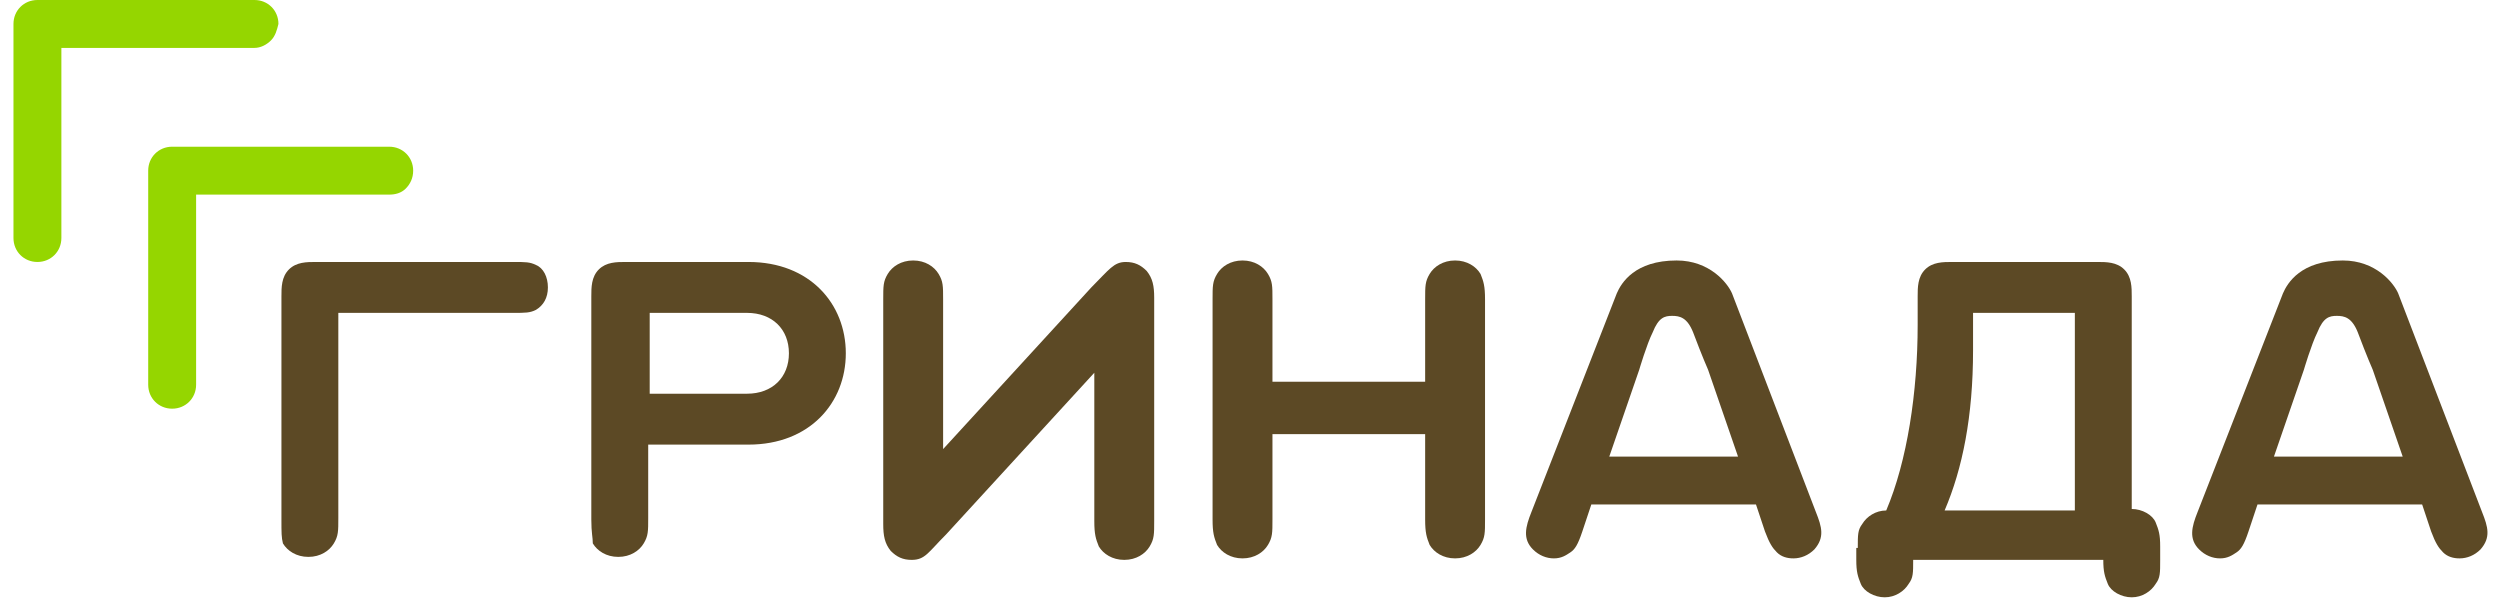
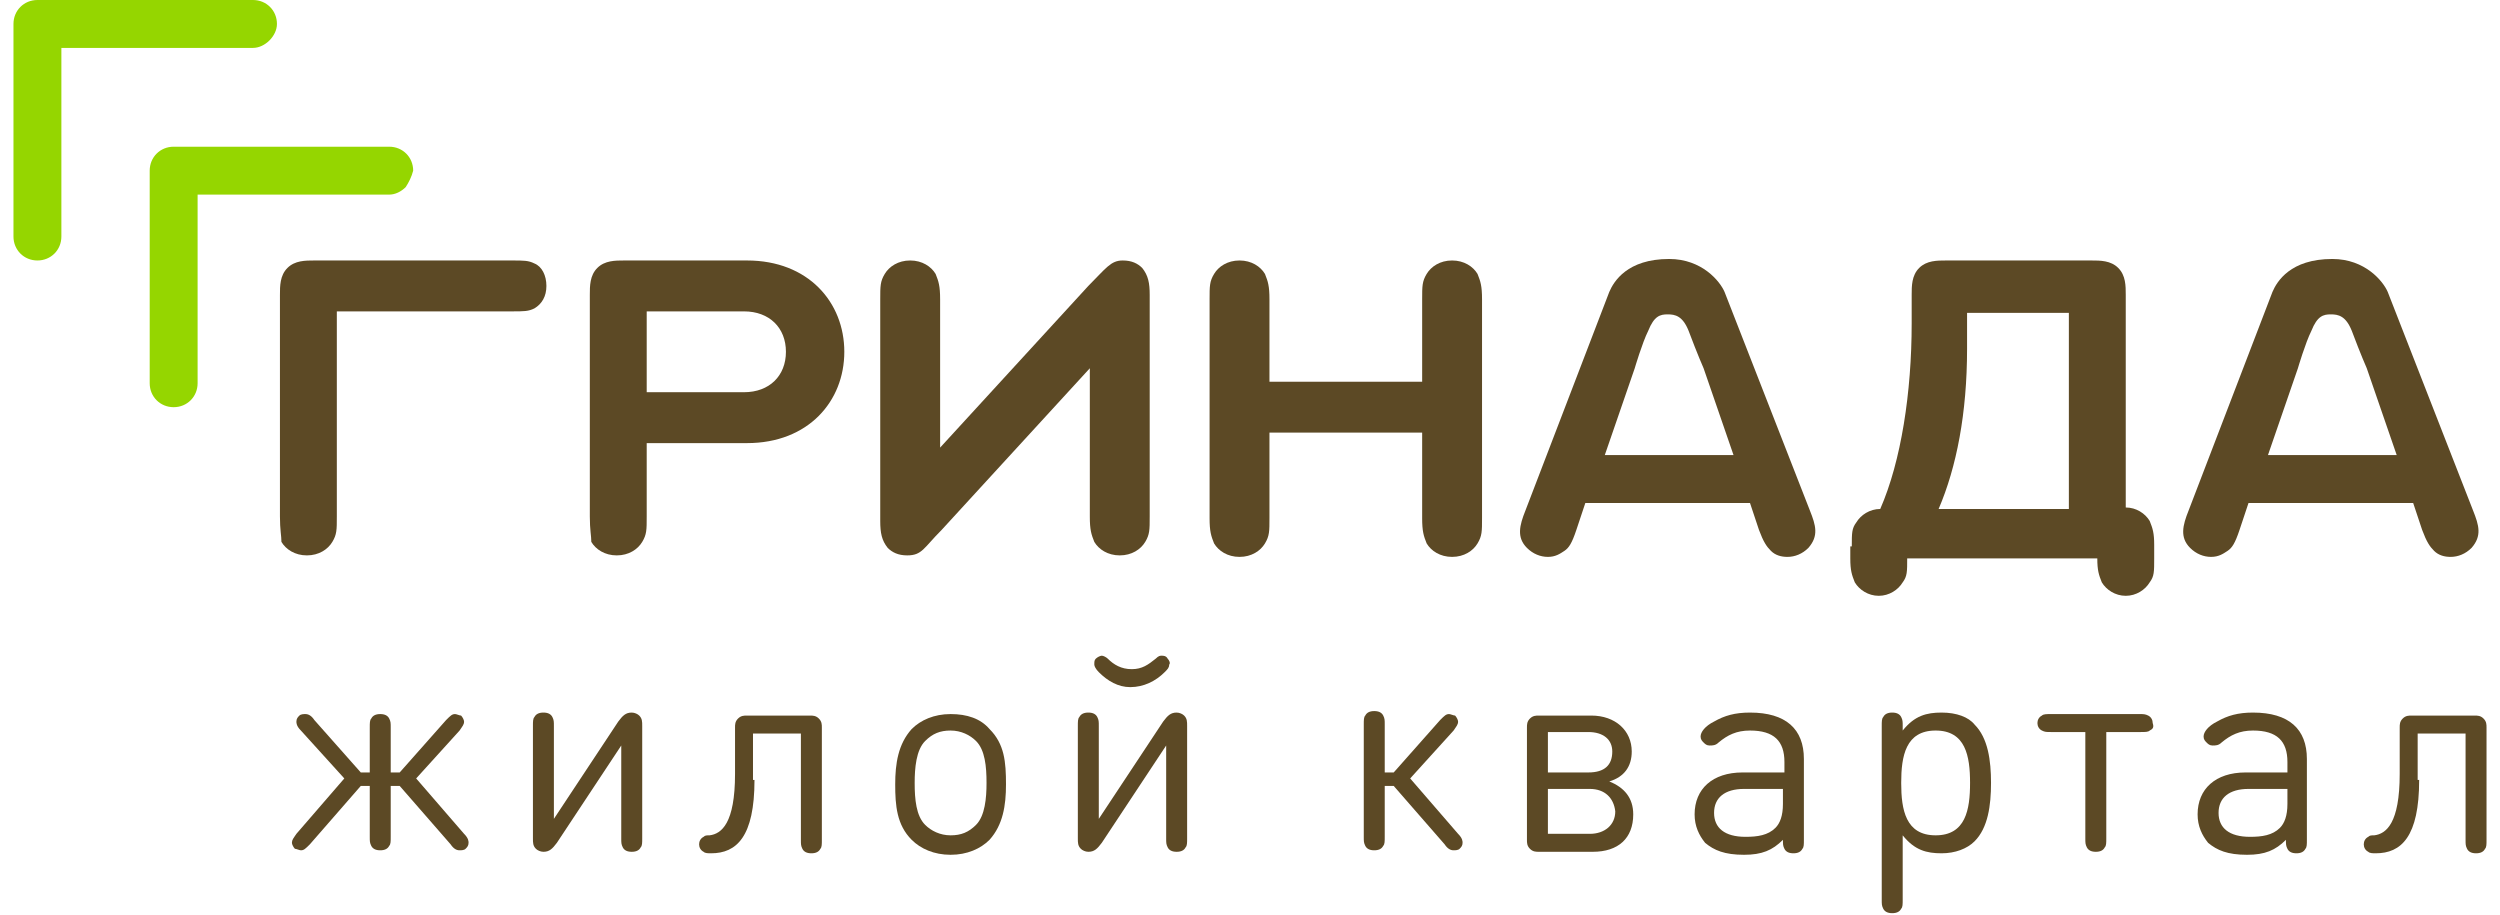
- <svg xmlns="http://www.w3.org/2000/svg" version="1.1" id="Layer_1" x="0px" y="0px" viewBox="0 0 167 40" style="enable-background:new 0 0 167 40;" xml:space="preserve">
+ <svg xmlns="http://www.w3.org/2000/svg" version="1.1" id="Layer_1" x="0px" y="0px" viewBox="-1196 521 167 61.1" style="enable-background:new -1196 521 167 61.1;" xml:space="preserve">
  <style type="text/css">
	.st0{fill:#95D600;}
	.st1{fill:#5C4925;}
</style>
  <g>
-     <g id="XMLID_636_">
-       <g id="XMLID_726_">
-         <path id="XMLID_727_" class="st0" d="M27.1,12.6C26.8,12.9,26.4,13,26,13H13.1v12.7c0,0.9-0.7,1.6-1.6,1.6     c-0.9,0-1.6-0.7-1.6-1.6V11.4c0-0.9,0.7-1.6,1.6-1.6H26c0.9,0,1.6,0.7,1.6,1.6C27.6,11.9,27.4,12.3,27.1,12.6z" />
+     <g id="XMLID_1_">
+       <g id="XMLID_11_">
+         <path id="XMLID_12_" class="st0" d="M-1168.9,533.5c-0.3,0.3-0.7,0.5-1.1,0.5h-12.8v12.6c0,0.9-0.7,1.6-1.6,1.6     c-0.9,0-1.6-0.7-1.6-1.6v-14.2c0-0.9,0.7-1.6,1.6-1.6h14.4c0.9,0,1.6,0.7,1.6,1.6C-1168.5,532.8-1168.7,533.2-1168.9,533.5z" />
      </g>
-       <g id="XMLID_723_">
-         <path id="XMLID_725_" class="st0" d="M18.1,2.7c-0.3,0.3-0.7,0.5-1.1,0.5H4.1v12.7c0,0.9-0.7,1.6-1.6,1.6c-0.9,0-1.6-0.7-1.6-1.6     V1.6C0.9,0.7,1.6,0,2.5,0h14.5c0.9,0,1.6,0.7,1.6,1.6C18.5,2,18.4,2.4,18.1,2.7z" />
+       <g id="XMLID_9_">
+         <path id="XMLID_10_" class="st0" d="M-1178,523.7c-0.3,0.3-0.7,0.5-1.1,0.5h-12.8v12.6c0,0.9-0.7,1.6-1.6,1.6     c-0.9,0-1.6-0.7-1.6-1.6v-14.2c0-0.9,0.7-1.6,1.6-1.6h14.4c0.9,0,1.6,0.7,1.6,1.6C-1177.5,523-1177.7,523.4-1178,523.7z" />
      </g>
-       <path id="XMLID_667_" class="st1" d="M18.8,34.7V19.8c0-0.6,0-1.3,0.5-1.8c0.5-0.5,1.2-0.5,1.8-0.5h13.2c0.8,0,1.1,0,1.5,0.2    c0.5,0.2,0.8,0.8,0.8,1.5c0,0.7-0.3,1.2-0.8,1.5c-0.4,0.2-0.7,0.2-1.5,0.2H22.6v13.7c0,0.9,0,1.2-0.3,1.7    c-0.3,0.5-0.9,0.9-1.7,0.9c-0.8,0-1.4-0.4-1.7-0.9C18.8,35.9,18.8,35.6,18.8,34.7z" />
-       <path id="XMLID_662_" class="st1" d="M39.5,34.7V19.8c0-0.6,0-1.3,0.5-1.8c0.5-0.5,1.2-0.5,1.8-0.5h8.2c4.1,0,6.5,2.8,6.5,6.1    c0,3.3-2.4,6.1-6.5,6.1h-6.7v4.9c0,0.9,0,1.2-0.3,1.7c-0.3,0.5-0.9,0.9-1.7,0.9s-1.4-0.4-1.7-0.9C39.6,35.9,39.5,35.6,39.5,34.7z     M49.9,26.3c1.7,0,2.8-1.1,2.8-2.7c0-1.6-1.1-2.7-2.8-2.7h-6.5v5.4H49.9z" />
-       <path id="XMLID_660_" class="st1" d="M72.9,19.2c1.2-1.2,1.5-1.7,2.3-1.7c0.6,0,1,0.2,1.4,0.6c0.4,0.5,0.5,1,0.5,1.8v14.9    c0,0.9,0,1.2-0.3,1.7c-0.3,0.5-0.9,0.9-1.7,0.9c-0.8,0-1.4-0.4-1.7-0.9c-0.2-0.5-0.3-0.8-0.3-1.7v-9.9l-9.9,10.8    c-1.2,1.2-1.4,1.7-2.3,1.7c-0.6,0-1-0.2-1.4-0.6c-0.4-0.5-0.5-1-0.5-1.8V20c0-0.9,0-1.2,0.3-1.7c0.3-0.5,0.9-0.9,1.7-0.9    c0.8,0,1.4,0.4,1.7,0.9C63,18.8,63,19.1,63,20V30L72.9,19.2z" />
-       <path id="XMLID_658_" class="st1" d="M85,34.7c0,0.9,0,1.2-0.3,1.7c-0.3,0.5-0.9,0.9-1.7,0.9c-0.8,0-1.4-0.4-1.7-0.9    c-0.2-0.5-0.3-0.8-0.3-1.7V20c0-0.9,0-1.2,0.3-1.7c0.3-0.5,0.9-0.9,1.7-0.9c0.8,0,1.4,0.4,1.7,0.9C85,18.8,85,19.1,85,20v5.5h10.2    V20c0-0.9,0-1.2,0.3-1.7c0.3-0.5,0.9-0.9,1.7-0.9c0.8,0,1.4,0.4,1.7,0.9c0.2,0.5,0.3,0.8,0.3,1.7v14.7c0,0.9,0,1.2-0.3,1.7    c-0.3,0.5-0.9,0.9-1.7,0.9c-0.8,0-1.4-0.4-1.7-0.9c-0.2-0.5-0.3-0.8-0.3-1.7V29H85V34.7z" />
-       <path id="XMLID_655_" class="st1" d="M124.1,36.6c0-0.9,0-1.2,0.3-1.6c0.3-0.5,0.9-0.9,1.6-0.9c1.4-3.3,2.1-7.9,2.1-12.4v-1.9    c0-0.6,0-1.3,0.5-1.8c0.5-0.5,1.2-0.5,1.8-0.5h9.7c0.6,0,1.3,0,1.8,0.5c0.5,0.5,0.5,1.2,0.5,1.8V34c0.7,0,1.4,0.4,1.6,0.9    c0.2,0.5,0.3,0.8,0.3,1.6v0.9c0,0.9,0,1.2-0.3,1.6c-0.3,0.5-0.9,0.9-1.6,0.9c-0.7,0-1.4-0.4-1.6-0.9c-0.2-0.5-0.3-0.8-0.3-1.6v0    h-12.7v0c0,0.9,0,1.2-0.3,1.6c-0.3,0.5-0.9,0.9-1.6,0.9c-0.7,0-1.4-0.4-1.6-0.9c-0.2-0.5-0.3-0.8-0.3-1.6V36.6z M131.8,20.9v2.5    c0,4.4-0.7,7.9-1.9,10.7h8.7V20.9H131.8z" />
-       <path id="XMLID_648_" class="st1" d="M121.3,34.2c0.4,1,0.6,1.7-0.1,2.5c-0.4,0.4-0.9,0.6-1.4,0.6c-0.4,0-0.8-0.1-1.1-0.4    c-0.3-0.3-0.5-0.6-0.8-1.4l-0.6-1.8h-11l-0.6,1.8c-0.3,0.9-0.5,1.2-0.8,1.4c-0.3,0.2-0.6,0.4-1.1,0.4c-0.5,0-1-0.2-1.4-0.6    c-0.7-0.7-0.5-1.5-0.1-2.5l5.7-14.6c0.3-0.7,1.2-2.2,4-2.2c2.2,0,3.4,1.5,3.7,2.2L121.3,34.2z M107.5,30.5h8.6l-2-5.8    c0,0-0.4-0.9-1-2.5c-0.4-1-0.9-1.1-1.4-1.1c-0.5,0-0.9,0.1-1.3,1.1c-0.4,0.8-0.9,2.5-0.9,2.5L107.5,30.5z" />
-       <path id="XMLID_637_" class="st1" d="M165.8,34.2c0.4,1,0.6,1.7-0.1,2.5c-0.4,0.4-0.9,0.6-1.4,0.6c-0.4,0-0.8-0.1-1.1-0.4    c-0.3-0.3-0.5-0.6-0.8-1.4l-0.6-1.8h-11l-0.6,1.8c-0.3,0.9-0.5,1.2-0.8,1.4c-0.3,0.2-0.6,0.4-1.1,0.4c-0.5,0-1-0.2-1.4-0.6    c-0.7-0.7-0.5-1.5-0.1-2.5l5.7-14.6c0.3-0.7,1.2-2.2,4-2.2c2.2,0,3.4,1.5,3.7,2.2L165.8,34.2z M151.9,30.5h8.6l-2-5.8    c0,0-0.4-0.9-1-2.5c-0.4-1-0.9-1.1-1.4-1.1c-0.5,0-0.9,0.1-1.3,1.1c-0.4,0.8-0.9,2.5-0.9,2.5L151.9,30.5z" />
+       <path id="XMLID_8_" class="st1" d="M-1177.3,555.5v-14.8c0-0.6,0-1.3,0.5-1.8c0.5-0.5,1.2-0.5,1.8-0.5h13.2c0.8,0,1.1,0,1.5,0.2    c0.5,0.2,0.8,0.8,0.8,1.5c0,0.7-0.3,1.2-0.8,1.5c-0.4,0.2-0.7,0.2-1.5,0.2h-11.7v13.7c0,0.9,0,1.2-0.3,1.7    c-0.3,0.5-0.9,0.9-1.7,0.9c-0.8,0-1.4-0.4-1.7-0.9C-1177.2,556.8-1177.3,556.4-1177.3,555.5z" />
+       <path id="XMLID_7_" class="st1" d="M-1156.6,555.5v-14.8c0-0.6,0-1.3,0.5-1.8c0.5-0.5,1.2-0.5,1.8-0.5h8.2c4.1,0,6.5,2.8,6.5,6.1    c0,3.3-2.4,6.1-6.5,6.1h-6.7v4.9c0,0.9,0,1.2-0.3,1.7c-0.3,0.5-0.9,0.9-1.7,0.9s-1.4-0.4-1.7-0.9    C-1156.5,556.8-1156.6,556.4-1156.6,555.5z M-1146.3,547.2c1.7,0,2.8-1.1,2.8-2.7c0-1.6-1.1-2.7-2.8-2.7h-6.5v5.4H-1146.3z" />
+       <path id="XMLID_6_" class="st1" d="M-1123.3,540.1c1.2-1.2,1.5-1.7,2.3-1.7c0.6,0,1,0.2,1.3,0.5c0.4,0.5,0.5,1,0.5,1.8v14.8    c0,0.9,0,1.2-0.3,1.7c-0.3,0.5-0.9,0.9-1.7,0.9c-0.8,0-1.4-0.4-1.7-0.9c-0.2-0.5-0.3-0.8-0.3-1.7v-9.9l-9.9,10.8    c-1.2,1.2-1.3,1.7-2.3,1.7c-0.6,0-1-0.2-1.3-0.5c-0.4-0.5-0.5-1-0.5-1.8V541c0-0.9,0-1.2,0.3-1.7c0.3-0.5,0.9-0.9,1.7-0.9    c0.8,0,1.4,0.4,1.7,0.9c0.2,0.5,0.3,0.8,0.3,1.7v9.9L-1123.3,540.1z" />
+       <path id="XMLID_5_" class="st1" d="M-1111.2,555.6c0,0.9,0,1.2-0.3,1.7c-0.3,0.5-0.9,0.9-1.7,0.9s-1.4-0.4-1.7-0.9    c-0.2-0.5-0.3-0.8-0.3-1.7V541c0-0.9,0-1.2,0.3-1.7c0.3-0.5,0.9-0.9,1.7-0.9s1.4,0.4,1.7,0.9c0.2,0.5,0.3,0.8,0.3,1.7v5.5h10.2    V541c0-0.9,0-1.2,0.3-1.7c0.3-0.5,0.9-0.9,1.7-0.9c0.8,0,1.4,0.4,1.7,0.9c0.2,0.5,0.3,0.8,0.3,1.7v14.6c0,0.9,0,1.2-0.3,1.7    c-0.3,0.5-0.9,0.9-1.7,0.9c-0.8,0-1.4-0.4-1.7-0.9c-0.2-0.5-0.3-0.8-0.3-1.7v-5.7h-10.2V555.6z" />
+       <path id="XMLID_4_" class="st1" d="M-1072.3,557.5c0-0.9,0-1.2,0.3-1.6c0.3-0.5,0.9-0.9,1.6-0.9c1.4-3.2,2.1-7.8,2.1-12.4v-1.9    c0-0.6,0-1.3,0.5-1.8c0.5-0.5,1.2-0.5,1.8-0.5h9.7c0.6,0,1.3,0,1.8,0.5c0.5,0.5,0.5,1.2,0.5,1.8v14.2c0.7,0,1.3,0.4,1.6,0.9    c0.2,0.5,0.3,0.8,0.3,1.6v0.9c0,0.9,0,1.2-0.3,1.6c-0.3,0.5-0.9,0.9-1.6,0.9s-1.3-0.4-1.6-0.9c-0.2-0.5-0.3-0.8-0.3-1.6v0h-12.7v0    c0,0.9,0,1.2-0.3,1.6c-0.3,0.5-0.9,0.9-1.6,0.9s-1.3-0.4-1.6-0.9c-0.2-0.5-0.3-0.8-0.3-1.6V557.5z M-1064.6,541.8v2.5    c0,4.3-0.7,7.9-1.9,10.7h8.7v-13.1H-1064.6z" />
+       <path id="XMLID_3_" class="st1" d="M-1075.1,555.1c0.4,1,0.6,1.7-0.1,2.5c-0.4,0.4-0.9,0.6-1.4,0.6c-0.4,0-0.8-0.1-1.1-0.4    c-0.3-0.3-0.5-0.6-0.8-1.4l-0.6-1.8h-11l-0.6,1.8c-0.3,0.9-0.5,1.2-0.8,1.4c-0.3,0.2-0.6,0.4-1.1,0.4c-0.5,0-1-0.2-1.4-0.6    c-0.7-0.7-0.5-1.5-0.1-2.5l5.6-14.6c0.3-0.7,1.2-2.2,4-2.2c2.2,0,3.4,1.5,3.7,2.2L-1075.1,555.1z M-1088.8,551.4h8.6l-2-5.8    c0,0-0.4-0.9-1-2.5c-0.4-1-0.9-1.1-1.4-1.1c-0.5,0-0.9,0.1-1.3,1.1c-0.4,0.8-0.9,2.5-0.9,2.5L-1088.8,551.4z" />
+       <path id="XMLID_2_" class="st1" d="M-1030.8,555.1c0.4,1,0.6,1.7-0.1,2.5c-0.4,0.4-0.9,0.6-1.4,0.6c-0.4,0-0.8-0.1-1.1-0.4    c-0.3-0.3-0.5-0.6-0.8-1.4l-0.6-1.8h-11l-0.6,1.8c-0.3,0.9-0.5,1.2-0.8,1.4c-0.3,0.2-0.6,0.4-1.1,0.4c-0.5,0-1-0.2-1.4-0.6    c-0.7-0.7-0.5-1.5-0.1-2.5l5.6-14.6c0.3-0.7,1.2-2.2,4-2.2c2.2,0,3.4,1.5,3.7,2.2L-1030.8,555.1z M-1044.5,551.4h8.6l-2-5.8    c0,0-0.4-0.9-1-2.5c-0.4-1-0.9-1.1-1.4-1.1c-0.5,0-0.9,0.1-1.3,1.1c-0.4,0.8-0.9,2.5-0.9,2.5L-1044.5,551.4z" />
+     </g>
+     <g>
+       <path class="st1" d="M-1171.3,569.6c0-0.3,0-0.5,0.1-0.6c0.1-0.2,0.3-0.3,0.6-0.3c0.3,0,0.5,0.1,0.6,0.3c0.1,0.2,0.1,0.3,0.1,0.6    v3h0.6l3.1-3.5c0.3-0.3,0.4-0.4,0.6-0.4c0.1,0,0.3,0.1,0.4,0.1c0.1,0.1,0.2,0.3,0.2,0.4c0,0.2-0.1,0.3-0.3,0.6l-2.9,3.2l3.2,3.7    c0.3,0.3,0.3,0.5,0.3,0.6c0,0.2-0.1,0.3-0.2,0.4c-0.1,0.1-0.3,0.1-0.4,0.1c-0.2,0-0.4-0.1-0.6-0.4l-3.4-3.9h-0.6v3.4    c0,0.3,0,0.5-0.1,0.6c-0.1,0.2-0.3,0.3-0.6,0.3c-0.3,0-0.5-0.1-0.6-0.3c-0.1-0.2-0.1-0.3-0.1-0.6v-3.4h-0.6l-3.4,3.9    c-0.3,0.3-0.4,0.4-0.6,0.4c-0.1,0-0.3-0.1-0.4-0.1c-0.1-0.1-0.2-0.3-0.2-0.4c0-0.2,0.1-0.3,0.3-0.6l3.2-3.7l-2.9-3.2    c-0.3-0.3-0.3-0.5-0.3-0.6c0-0.2,0.1-0.3,0.2-0.4c0.1-0.1,0.3-0.1,0.4-0.1c0.2,0,0.4,0.1,0.6,0.4l3.1,3.5h0.6V569.6z" />
+       <path class="st1" d="M-1158.8,577.3c-0.3,0.4-0.5,0.6-0.9,0.6c-0.2,0-0.4-0.1-0.5-0.2c-0.2-0.2-0.2-0.4-0.2-0.7v-7.5    c0-0.3,0-0.5,0.1-0.6c0.1-0.2,0.3-0.3,0.6-0.3c0.3,0,0.5,0.1,0.6,0.3c0.1,0.2,0.1,0.3,0.1,0.6v6.2l4.3-6.5    c0.3-0.4,0.5-0.6,0.9-0.6c0.2,0,0.4,0.1,0.5,0.2c0.2,0.2,0.2,0.4,0.2,0.7v7.5c0,0.3,0,0.5-0.1,0.6c-0.1,0.2-0.3,0.3-0.6,0.3    c-0.3,0-0.5-0.1-0.6-0.3c-0.1-0.2-0.1-0.3-0.1-0.6v-6.2L-1158.8,577.3z" />
+       <path class="st1" d="M-1145.6,573.1c0,3.8-1.2,4.9-2.9,4.9c-0.2,0-0.4,0-0.5-0.1c-0.2-0.1-0.3-0.3-0.3-0.5c0-0.2,0.1-0.4,0.3-0.5    c0.1-0.1,0.2-0.1,0.4-0.1c0.8-0.1,1.7-0.8,1.7-4.1v-3.1c0-0.2,0-0.4,0.2-0.6c0.2-0.2,0.4-0.2,0.6-0.2h4.2c0.2,0,0.4,0,0.6,0.2    c0.2,0.2,0.2,0.4,0.2,0.6v7.5c0,0.3,0,0.5-0.1,0.6c-0.1,0.2-0.3,0.3-0.6,0.3c-0.3,0-0.5-0.1-0.6-0.3c-0.1-0.2-0.1-0.3-0.1-0.6    v-7.1h-3.2V573.1z" />
+       <path class="st1" d="M-1129.9,569.7c1,1,1.1,2.2,1.1,3.7c0,1.4-0.2,2.7-1.1,3.7c-0.6,0.6-1.5,1-2.6,1s-2-0.4-2.6-1    c-1-1-1.1-2.3-1.1-3.7c0-1.4,0.2-2.7,1.1-3.7c0.6-0.6,1.5-1,2.6-1S-1130.5,569-1129.9,569.7z M-1130.8,576.1    c0.6-0.6,0.7-1.8,0.7-2.8c0-1.1-0.1-2.2-0.7-2.8c-0.4-0.4-1-0.7-1.7-0.7c-0.7,0-1.2,0.2-1.7,0.7c-0.6,0.6-0.7,1.8-0.7,2.8    c0,1.1,0.1,2.2,0.7,2.8c0.4,0.4,1,0.7,1.7,0.7C-1131.8,576.8-1131.3,576.6-1130.8,576.1z" />
+       <path class="st1" d="M-1122.4,577.3c-0.3,0.4-0.5,0.6-0.9,0.6c-0.2,0-0.4-0.1-0.5-0.2c-0.2-0.2-0.2-0.4-0.2-0.7v-7.5    c0-0.3,0-0.5,0.1-0.6c0.1-0.2,0.3-0.3,0.6-0.3c0.3,0,0.5,0.1,0.6,0.3c0.1,0.2,0.1,0.3,0.1,0.6v6.2l4.3-6.5    c0.3-0.4,0.5-0.6,0.9-0.6c0.2,0,0.4,0.1,0.5,0.2c0.2,0.2,0.2,0.4,0.2,0.7v7.5c0,0.3,0,0.5-0.1,0.6c-0.1,0.2-0.3,0.3-0.6,0.3    c-0.3,0-0.5-0.1-0.6-0.3c-0.1-0.2-0.1-0.3-0.1-0.6v-6.2L-1122.4,577.3z M-1122.6,565.9c-0.2-0.2-0.3-0.4-0.3-0.5    c0-0.2,0-0.3,0.1-0.4c0.1-0.1,0.3-0.2,0.4-0.2c0.1,0,0.3,0.1,0.4,0.2c0.4,0.4,0.9,0.7,1.6,0.7c0.7,0,1.1-0.3,1.6-0.7    c0.2-0.2,0.3-0.2,0.4-0.2c0.1,0,0.3,0,0.4,0.2c0.1,0.1,0.2,0.3,0.1,0.4c0,0.2-0.1,0.3-0.3,0.5c-0.6,0.6-1.4,1-2.3,1    C-1121.3,566.9-1122,566.5-1122.6,565.9z" />
+       <path class="st1" d="M-1103.5,572.6h0.6l3.1-3.5c0.3-0.3,0.4-0.4,0.6-0.4c0.1,0,0.3,0.1,0.4,0.1c0.1,0.1,0.2,0.3,0.2,0.4    c0,0.2-0.1,0.3-0.3,0.6l-2.9,3.2l3.2,3.7c0.3,0.3,0.3,0.5,0.3,0.6c0,0.2-0.1,0.3-0.2,0.4c-0.1,0.1-0.3,0.1-0.4,0.1    c-0.2,0-0.4-0.1-0.6-0.4l-3.4-3.9h-0.6v3.4c0,0.3,0,0.5-0.1,0.6c-0.1,0.2-0.3,0.3-0.6,0.3c-0.3,0-0.5-0.1-0.6-0.3    c-0.1-0.2-0.1-0.3-0.1-0.6v-7.5c0-0.3,0-0.5,0.1-0.6c0.1-0.2,0.3-0.3,0.6-0.3c0.3,0,0.5,0.1,0.6,0.3c0.1,0.2,0.1,0.3,0.1,0.6    V572.6z" />
+       <path class="st1" d="M-1093.2,577.9c-0.2,0-0.4,0-0.6-0.2c-0.2-0.2-0.2-0.4-0.2-0.6v-7.5c0-0.2,0-0.4,0.2-0.6    c0.2-0.2,0.4-0.2,0.6-0.2h3.5c1.6,0,2.7,1,2.7,2.4c0,1-0.5,1.7-1.5,2c1,0.4,1.6,1.1,1.6,2.2c0,1.6-1,2.5-2.7,2.5H-1093.2z     M-1089.9,569.9h-2.7v2.7h2.7c1.1,0,1.6-0.5,1.6-1.4C-1088.3,570.4-1088.9,569.9-1089.9,569.9z M-1089.8,573.7h-2.8v3h2.8    c1,0,1.7-0.6,1.7-1.5C-1088.2,574.3-1088.8,573.7-1089.8,573.7z" />
+       <path class="st1" d="M-1079.6,572.6h2.8v-0.7c0-1.4-0.7-2.1-2.3-2.1c-0.9,0-1.5,0.3-2.1,0.8c-0.2,0.2-0.4,0.2-0.6,0.2    s-0.3-0.1-0.4-0.2c-0.1-0.1-0.2-0.2-0.2-0.4c0-0.3,0.3-0.7,0.9-1c0.7-0.4,1.4-0.6,2.4-0.6c2.4,0,3.6,1.1,3.6,3.1v5.4    c0,0.3,0,0.5-0.1,0.6c-0.1,0.2-0.3,0.3-0.6,0.3c-0.3,0-0.5-0.1-0.6-0.3c-0.1-0.2-0.1-0.3-0.1-0.6v0c-0.7,0.7-1.4,1-2.6,1    c-1.3,0-2-0.3-2.6-0.8c-0.4-0.5-0.7-1.1-0.7-1.9C-1082.8,573.7-1081.6,572.6-1079.6,572.6z M-1079.4,576.9c0.8,0,1.5-0.1,2-0.6    c0.3-0.3,0.5-0.8,0.5-1.6v-1h-2.6c-1.3,0-2,0.6-2,1.6C-1081.5,576.3-1080.8,576.9-1079.4,576.9z" />
+       <path class="st1" d="M-1064.1,577.2c-0.5,0.5-1.3,0.8-2.2,0.8c-1,0-1.8-0.2-2.6-1.2v4.3c0,0.3,0,0.5-0.1,0.6    c-0.1,0.2-0.3,0.3-0.6,0.3c-0.3,0-0.5-0.1-0.6-0.3c-0.1-0.2-0.1-0.3-0.1-0.6v-11.6c0-0.3,0-0.5,0.1-0.6c0.1-0.2,0.3-0.3,0.6-0.3    c0.3,0,0.5,0.1,0.6,0.3c0.1,0.2,0.1,0.3,0.1,0.6v0.3c0.8-1,1.6-1.2,2.6-1.2c1,0,1.8,0.3,2.2,0.8c0.9,0.9,1.1,2.4,1.1,3.9    C-1063,574.8-1063.2,576.3-1064.1,577.2z M-1066.7,576.8c2,0,2.3-1.7,2.3-3.5c0-1.8-0.3-3.5-2.3-3.5c-2,0-2.3,1.7-2.3,3.5    C-1069,575.1-1068.7,576.8-1066.7,576.8z" />
+       <path class="st1" d="M-1052.4,569.8c-0.1,0.1-0.3,0.1-0.6,0.1h-2.3v7.1c0,0.3,0,0.5-0.1,0.6c-0.1,0.2-0.3,0.3-0.6,0.3    c-0.3,0-0.5-0.1-0.6-0.3c-0.1-0.2-0.1-0.3-0.1-0.6v-7.1h-2.3c-0.3,0-0.4,0-0.6-0.1c-0.2-0.1-0.3-0.3-0.3-0.5    c0-0.2,0.1-0.4,0.3-0.5c0.1-0.1,0.3-0.1,0.6-0.1h5.9c0.3,0,0.4,0,0.6,0.1c0.2,0.1,0.3,0.3,0.3,0.5    C-1052.1,569.6-1052.2,569.7-1052.4,569.8z" />
+       <path class="st1" d="M-1046,572.6h2.8v-0.7c0-1.4-0.7-2.1-2.3-2.1c-0.9,0-1.5,0.3-2.1,0.8c-0.2,0.2-0.4,0.2-0.6,0.2    s-0.3-0.1-0.4-0.2c-0.1-0.1-0.2-0.2-0.2-0.4c0-0.3,0.3-0.7,0.9-1c0.7-0.4,1.4-0.6,2.4-0.6c2.4,0,3.6,1.1,3.6,3.1v5.4    c0,0.3,0,0.5-0.1,0.6c-0.1,0.2-0.3,0.3-0.6,0.3c-0.3,0-0.5-0.1-0.6-0.3c-0.1-0.2-0.1-0.3-0.1-0.6v0c-0.7,0.7-1.4,1-2.6,1    c-1.3,0-2-0.3-2.6-0.8c-0.4-0.5-0.7-1.1-0.7-1.9C-1049.2,573.7-1048,572.6-1046,572.6z M-1045.7,576.9c0.8,0,1.5-0.1,2-0.6    c0.3-0.3,0.5-0.8,0.5-1.6v-1h-2.6c-1.3,0-2,0.6-2,1.6C-1047.8,576.3-1047.1,576.9-1045.7,576.9z" />
+       <path class="st1" d="M-1034.4,573.1c0,3.8-1.2,4.9-2.9,4.9c-0.2,0-0.4,0-0.5-0.1c-0.2-0.1-0.3-0.3-0.3-0.5c0-0.2,0.1-0.4,0.3-0.5    c0.1-0.1,0.2-0.1,0.4-0.1c0.8-0.1,1.7-0.8,1.7-4.1v-3.1c0-0.2,0-0.4,0.2-0.6c0.2-0.2,0.4-0.2,0.6-0.2h4.2c0.2,0,0.4,0,0.6,0.2    c0.2,0.2,0.2,0.4,0.2,0.6v7.5c0,0.3,0,0.5-0.1,0.6c-0.1,0.2-0.3,0.3-0.6,0.3c-0.3,0-0.5-0.1-0.6-0.3c-0.1-0.2-0.1-0.3-0.1-0.6    v-7.1h-3.2V573.1z" />
    </g>
  </g>
</svg>
